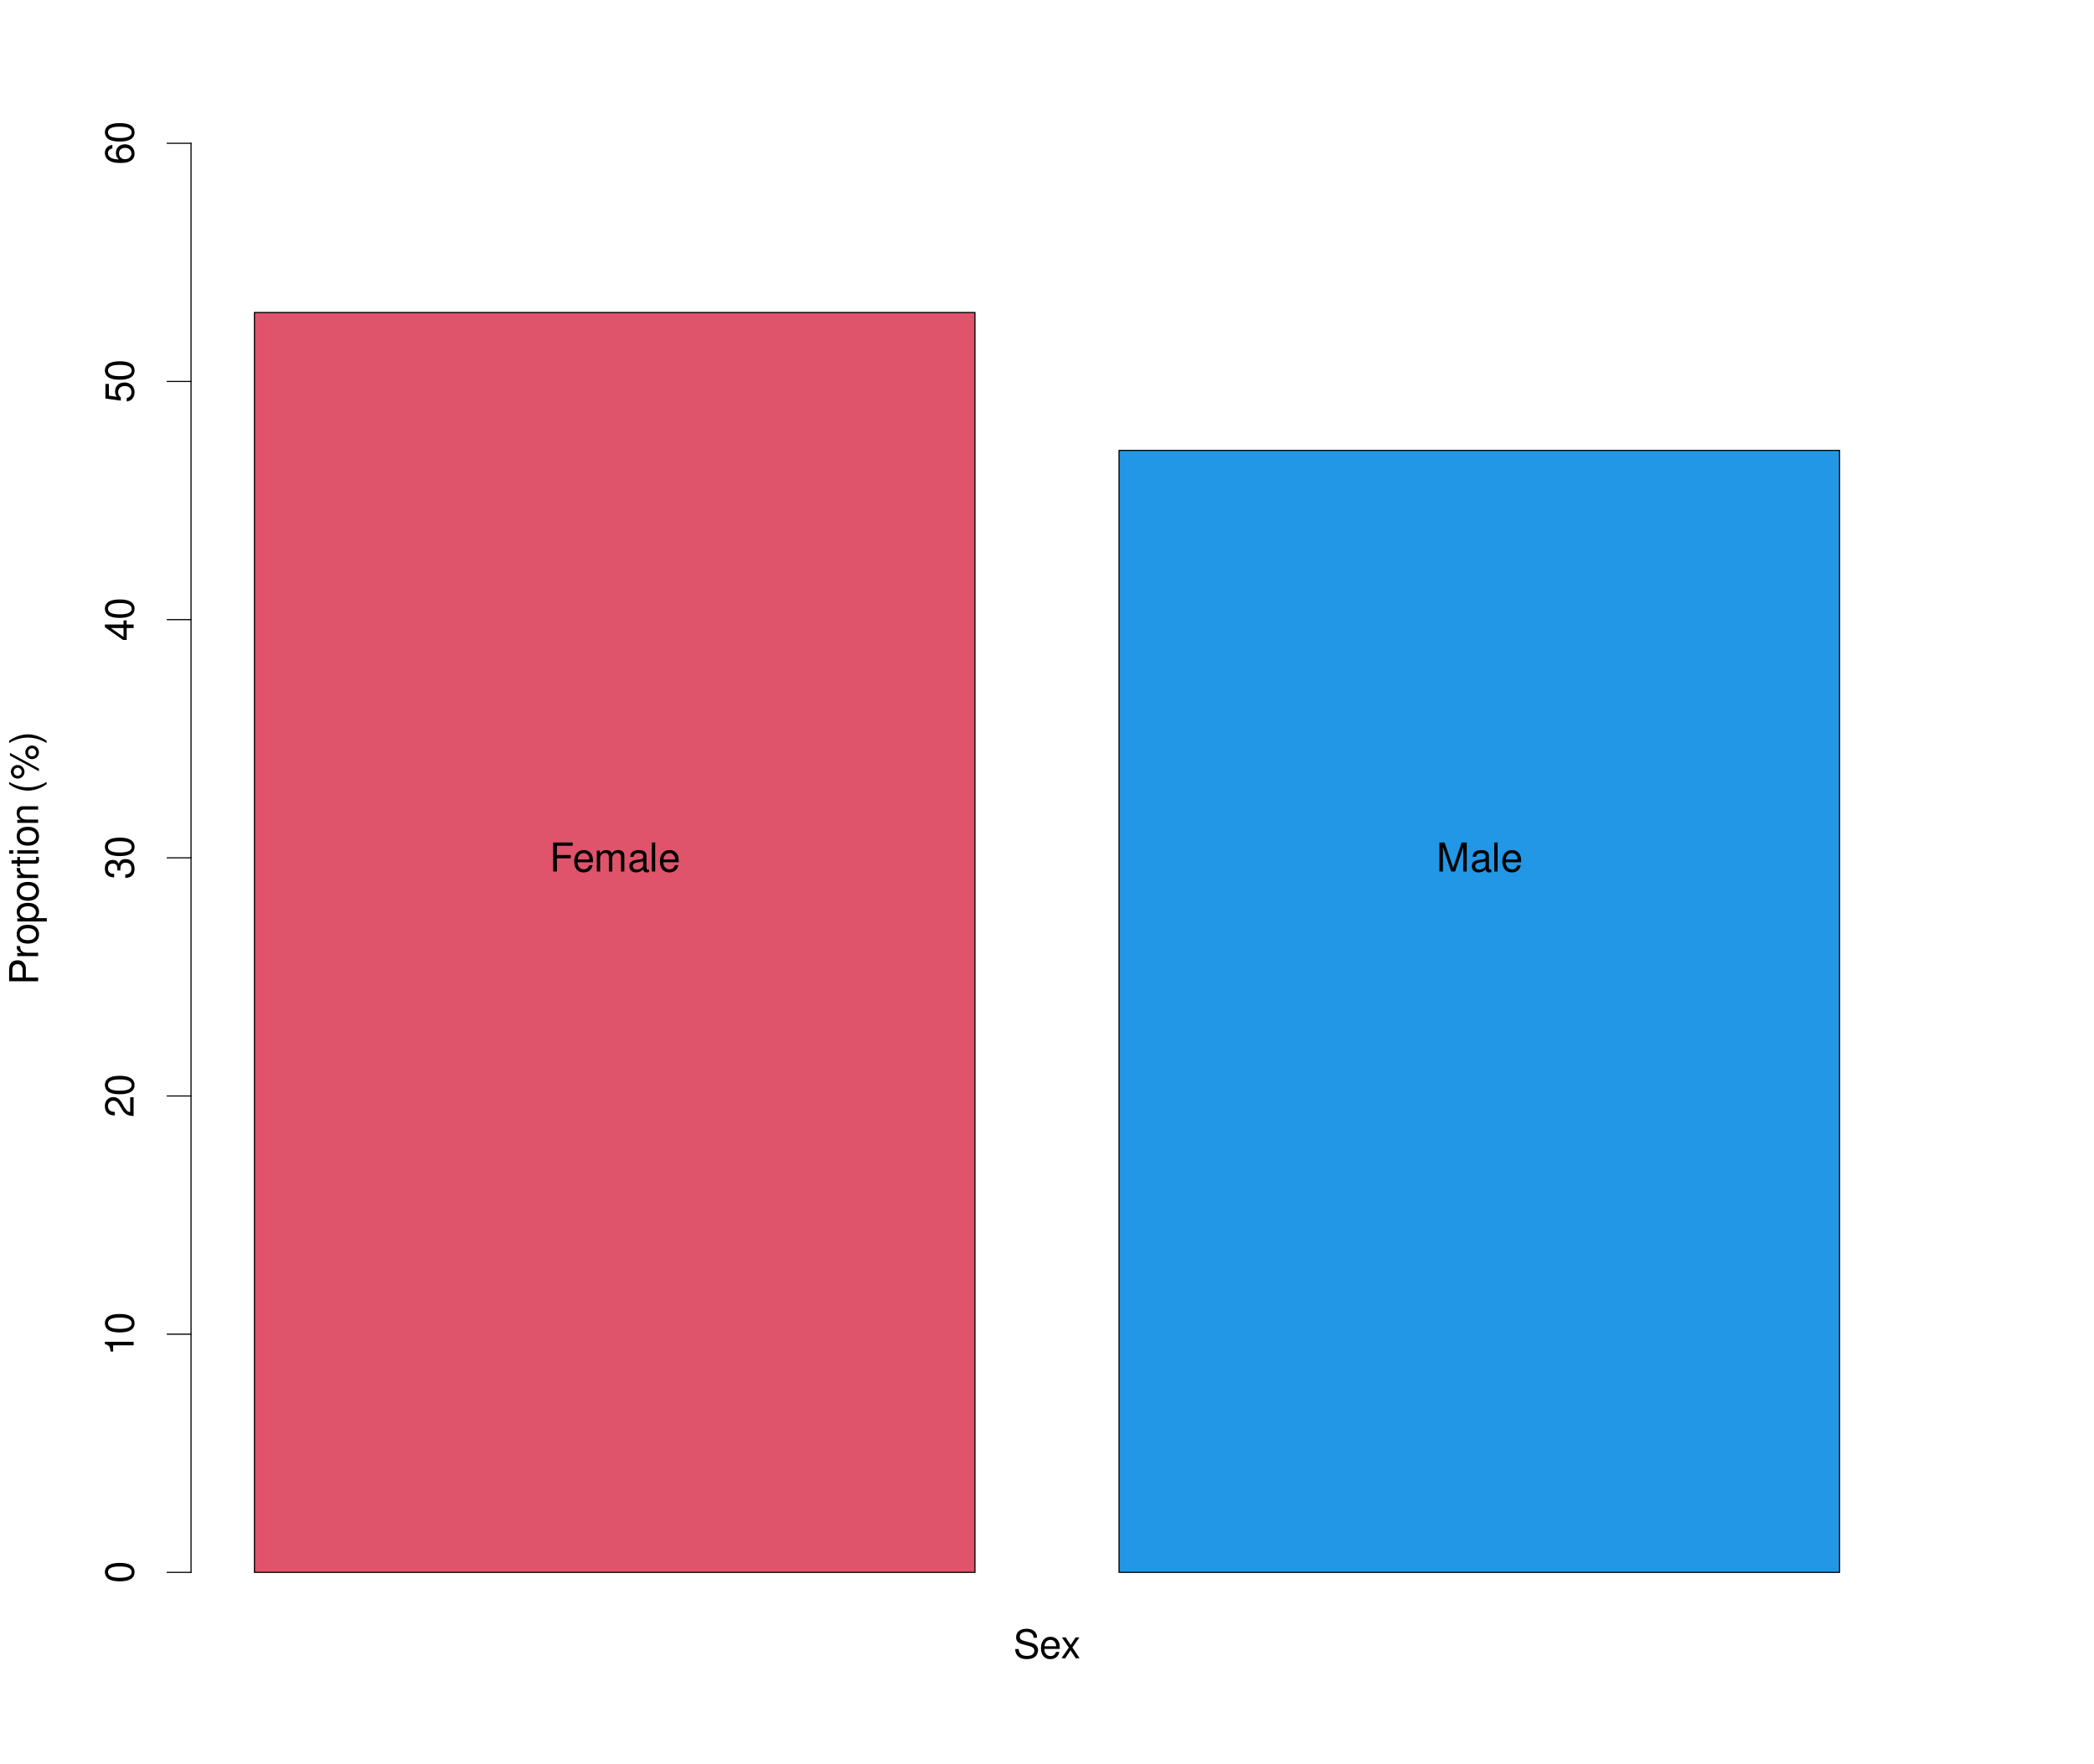
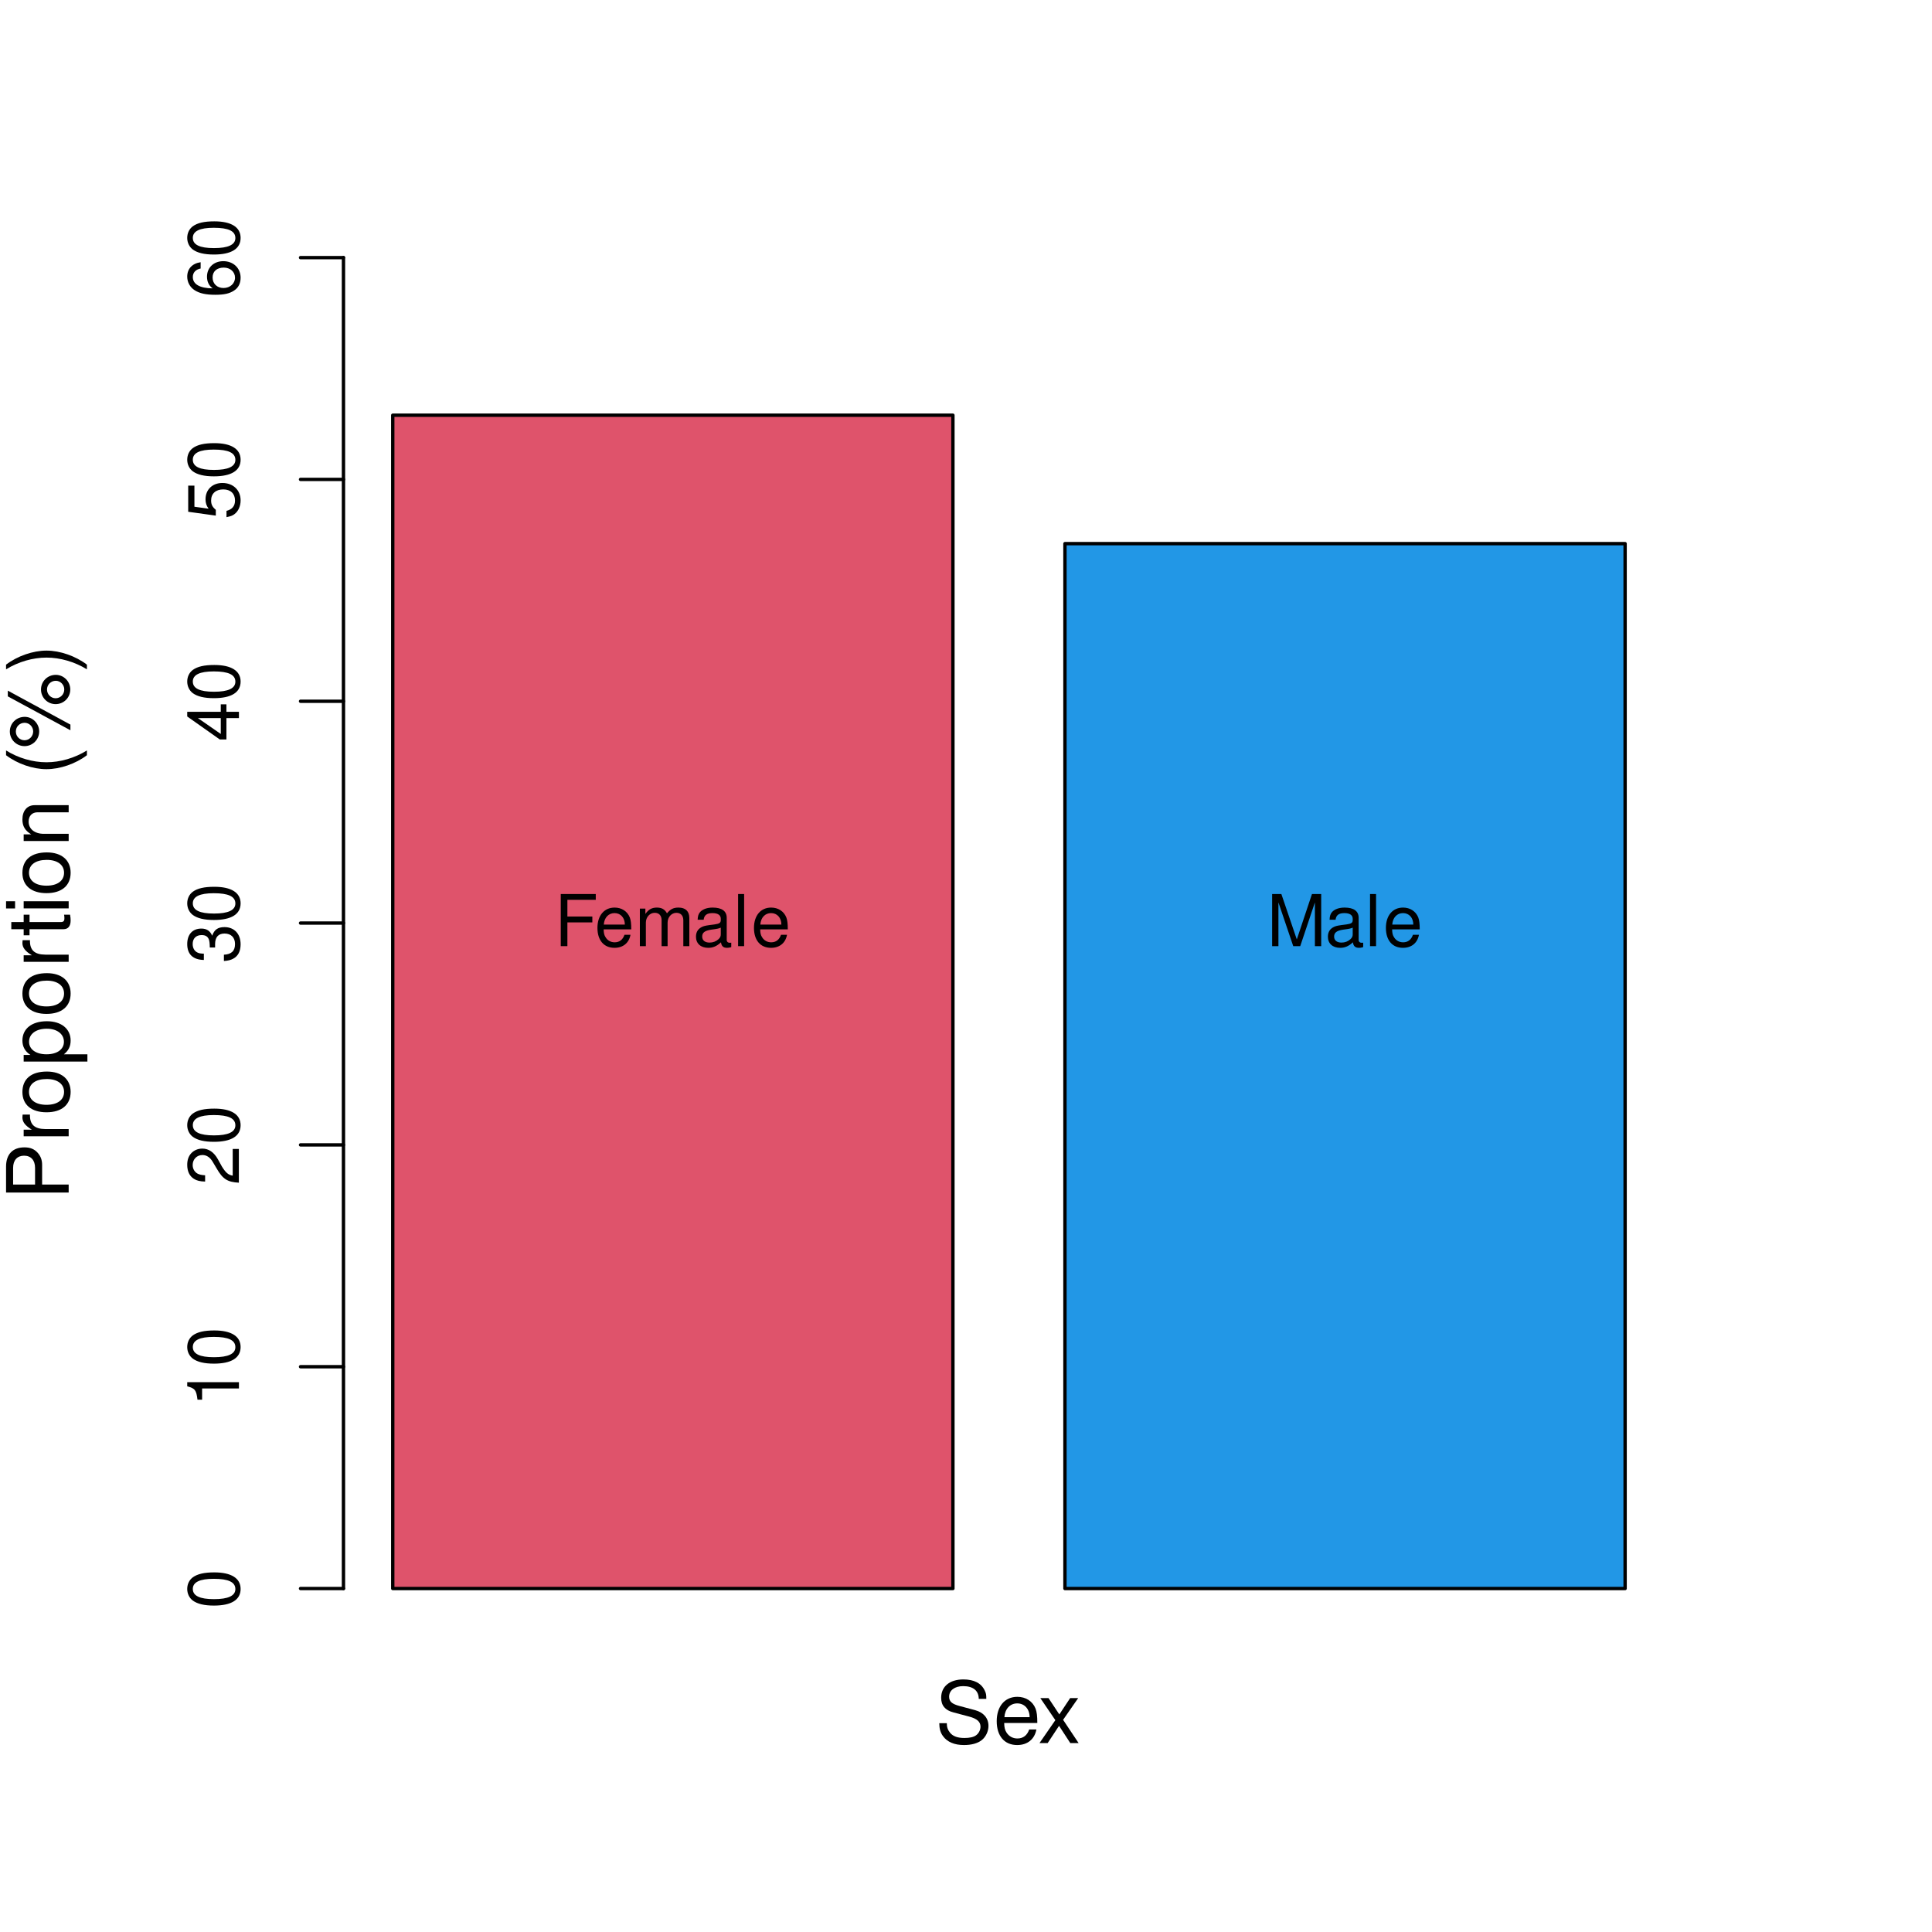
- <svg xmlns="http://www.w3.org/2000/svg" xmlns:xlink="http://www.w3.org/1999/xlink" width="1368pt" height="1152pt" viewBox="0 0 1368 1152" version="1.1">
+ <svg xmlns="http://www.w3.org/2000/svg" xmlns:xlink="http://www.w3.org/1999/xlink" width="432pt" height="432pt" viewBox="0 0 432 432" version="1.1">
  <defs>
    <g>
      <symbol overflow="visible" id="glyph0-0">
        <path style="stroke:none;" d="" />
      </symbol>
      <symbol overflow="visible" id="glyph0-1">
-         <path style="stroke:none;" d="M -18.797 -7.156 C -18.797 -5.438 -18.016 -3.875 -16.75 -2.906 C -15.078 -1.719 -12.578 -1.125 -9.094 -1.125 C -2.75 -1.125 0.594 -3.203 0.594 -7.156 C 0.594 -11.047 -2.75 -13.188 -8.938 -13.188 C -12.578 -13.188 -15.031 -12.609 -16.75 -11.391 C -18.047 -10.422 -18.797 -8.891 -18.797 -7.156 Z M -16.766 -7.156 C -16.766 -9.625 -14.25 -10.844 -9.156 -10.844 C -3.797 -10.844 -1.297 -9.641 -1.297 -7.094 C -1.297 -4.688 -3.906 -3.453 -9.078 -3.453 C -14.25 -3.453 -16.766 -4.688 -16.766 -7.156 Z M -16.766 -7.156 " />
+         <path style="stroke:none;" d="M -11.562 -4.406 C -11.562 -3.344 -11.094 -2.391 -10.297 -1.797 C -9.281 -1.062 -7.75 -0.688 -5.594 -0.688 C -1.703 -0.688 0.375 -1.969 0.375 -4.406 C 0.375 -6.797 -1.703 -8.109 -5.5 -8.109 C -7.75 -8.109 -9.25 -7.766 -10.297 -7.016 C -11.109 -6.422 -11.562 -5.469 -11.562 -4.406 Z M -10.312 -4.406 C -10.312 -5.922 -8.766 -6.672 -5.625 -6.672 C -2.344 -6.672 -0.797 -5.938 -0.797 -4.375 C -0.797 -2.875 -2.406 -2.125 -5.578 -2.125 C -8.766 -2.125 -10.312 -2.875 -10.312 -4.406 Z M -10.312 -4.406 " />
      </symbol>
      <symbol overflow="visible" id="glyph0-2">
-         <path style="stroke:none;" d="M -13.391 -6.734 L 0 -6.734 L 0 -9.016 L -18.797 -9.016 L -18.797 -7.516 C -15.906 -6.703 -15.516 -6.188 -15.047 -2.656 L -13.391 -2.656 Z M -13.391 -6.734 " />
+         <path style="stroke:none;" d="M -8.234 -4.141 L 0 -4.141 L 0 -5.547 L -11.562 -5.547 L -11.562 -4.625 C -9.797 -4.125 -9.547 -3.812 -9.266 -1.625 L -8.234 -1.625 Z M -8.234 -4.141 " />
      </symbol>
      <symbol overflow="visible" id="glyph0-3">
-         <path style="stroke:none;" d="M -2.266 -13.156 L -2.266 -3.453 C -3.828 -3.688 -4.812 -4.531 -6.188 -6.781 L -7.641 -9.391 C -9.078 -11.953 -11 -13.281 -13.312 -13.281 C -14.875 -13.281 -16.328 -12.656 -17.344 -11.562 C -18.328 -10.484 -18.797 -9.125 -18.797 -7.391 C -18.797 -5.047 -17.969 -3.297 -16.359 -2.281 C -15.359 -1.641 -14.203 -1.359 -12.297 -1.297 L -12.297 -3.594 C -13.578 -3.672 -14.328 -3.828 -14.953 -4.141 C -16.094 -4.734 -16.797 -5.922 -16.797 -7.312 C -16.797 -9.391 -15.281 -10.953 -13.266 -10.953 C -11.75 -10.953 -10.453 -10.094 -9.516 -8.453 L -8.109 -6.062 C -5.906 -2.203 -4.141 -1.094 -0.031 -0.891 L -0.031 -13.156 Z M -2.266 -13.156 " />
+         <path style="stroke:none;" d="M -1.391 -8.094 L -1.391 -2.125 C -2.359 -2.266 -2.953 -2.781 -3.812 -4.172 L -4.703 -5.781 C -5.578 -7.359 -6.766 -8.172 -8.188 -8.172 C -9.156 -8.172 -10.047 -7.797 -10.672 -7.125 C -11.281 -6.453 -11.562 -5.609 -11.562 -4.547 C -11.562 -3.109 -11.062 -2.031 -10.062 -1.406 C -9.453 -1.016 -8.734 -0.828 -7.562 -0.797 L -7.562 -2.203 C -8.359 -2.25 -8.812 -2.359 -9.203 -2.547 C -9.906 -2.906 -10.344 -3.641 -10.344 -4.5 C -10.344 -5.781 -9.406 -6.734 -8.156 -6.734 C -7.234 -6.734 -6.438 -6.203 -5.859 -5.203 L -4.984 -3.734 C -3.625 -1.359 -2.547 -0.672 -0.016 -0.547 L -0.016 -8.094 Z M -1.391 -8.094 " />
      </symbol>
      <symbol overflow="visible" id="glyph0-4">
-         <path style="stroke:none;" d="M -8.656 -5.75 L -8.656 -7 C -8.656 -9.484 -7.484 -10.812 -5.219 -10.812 C -2.859 -10.812 -1.438 -9.391 -1.438 -7.016 C -1.438 -4.5 -2.703 -3.281 -5.453 -3.125 L -5.453 -0.828 C -3.953 -0.938 -2.969 -1.203 -2.125 -1.641 C -0.312 -2.594 0.594 -4.391 0.594 -6.922 C 0.594 -10.719 -1.688 -13.156 -5.25 -13.156 C -7.641 -13.156 -8.938 -12.25 -9.719 -10.031 C -10.422 -11.75 -11.719 -12.609 -13.625 -12.609 C -16.844 -12.609 -18.797 -10.5 -18.797 -7 C -18.797 -3.281 -16.719 -1.297 -12.734 -1.219 L -12.734 -3.516 C -13.891 -3.531 -14.531 -3.641 -15.109 -3.922 C -16.172 -4.453 -16.797 -5.594 -16.797 -7.016 C -16.797 -9.047 -15.578 -10.266 -13.547 -10.266 C -12.219 -10.266 -11.406 -9.797 -10.969 -8.781 C -10.719 -8.156 -10.609 -7.328 -10.578 -5.75 Z M -8.656 -5.75 " />
+         <path style="stroke:none;" d="M -5.328 -3.531 L -5.328 -4.297 C -5.328 -5.844 -4.609 -6.656 -3.219 -6.656 C -1.766 -6.656 -0.875 -5.781 -0.875 -4.312 C -0.875 -2.766 -1.656 -2.016 -3.359 -1.922 L -3.359 -0.516 C -2.438 -0.578 -1.828 -0.734 -1.312 -1.016 C -0.188 -1.594 0.375 -2.703 0.375 -4.25 C 0.375 -6.594 -1.047 -8.094 -3.234 -8.094 C -4.703 -8.094 -5.5 -7.531 -5.984 -6.172 C -6.422 -7.234 -7.219 -7.766 -8.391 -7.766 C -10.375 -7.766 -11.562 -6.469 -11.562 -4.297 C -11.562 -2.016 -10.281 -0.797 -7.844 -0.75 L -7.844 -2.156 C -8.547 -2.172 -8.938 -2.234 -9.297 -2.422 C -9.953 -2.734 -10.344 -3.438 -10.344 -4.312 C -10.344 -5.562 -9.578 -6.312 -8.344 -6.312 C -7.516 -6.312 -7.031 -6.031 -6.75 -5.406 C -6.594 -5.031 -6.531 -4.516 -6.516 -3.531 Z M -5.328 -3.531 " />
      </symbol>
      <symbol overflow="visible" id="glyph0-5">
-         <path style="stroke:none;" d="M -4.547 -8.5 L 0 -8.5 L 0 -10.797 L -4.547 -10.797 L -4.547 -13.516 L -6.609 -13.516 L -6.609 -10.797 L -18.797 -10.797 L -18.797 -9.094 L -6.969 -0.734 L -4.547 -0.734 Z M -6.609 -8.5 L -6.609 -2.734 L -14.891 -8.5 Z M -6.609 -8.5 " />
+         <path style="stroke:none;" d="M -2.797 -5.234 L 0 -5.234 L 0 -6.641 L -2.797 -6.641 L -2.797 -8.312 L -4.062 -8.312 L -4.062 -6.641 L -11.562 -6.641 L -11.562 -5.594 L -4.281 -0.453 L -2.797 -0.453 Z M -4.062 -5.234 L -4.062 -1.688 L -9.172 -5.234 Z M -4.062 -5.234 " />
      </symbol>
      <symbol overflow="visible" id="glyph0-6">
-         <path style="stroke:none;" d="M -18.438 -12.375 L -18.438 -2.859 L -8.391 -1.484 L -8.391 -3.594 C -9.672 -4.656 -10.109 -5.531 -10.109 -7 C -10.109 -9.469 -8.422 -11 -5.688 -11 C -3.047 -11 -1.438 -9.469 -1.438 -6.969 C -1.438 -4.969 -2.438 -3.75 -4.531 -3.203 L -4.531 -0.906 C -3.016 -1.219 -2.281 -1.484 -1.609 -2.031 C -0.203 -3.062 0.594 -4.938 0.594 -7.016 C 0.594 -10.734 -2.109 -13.344 -6 -13.344 C -9.641 -13.344 -12.141 -10.922 -12.141 -7.391 C -12.141 -6.078 -11.797 -5.047 -11.031 -3.984 L -16.172 -4.703 L -16.172 -12.375 Z M -18.438 -12.375 " />
+         <path style="stroke:none;" d="M -11.344 -7.609 L -11.344 -1.766 L -5.172 -0.906 L -5.172 -2.203 C -5.953 -2.859 -6.219 -3.406 -6.219 -4.297 C -6.219 -5.828 -5.188 -6.766 -3.5 -6.766 C -1.875 -6.766 -0.875 -5.828 -0.875 -4.281 C -0.875 -3.062 -1.5 -2.297 -2.781 -1.969 L -2.781 -0.562 C -1.859 -0.75 -1.406 -0.906 -0.984 -1.25 C -0.125 -1.891 0.375 -3.047 0.375 -4.312 C 0.375 -6.609 -1.297 -8.203 -3.703 -8.203 C -5.938 -8.203 -7.469 -6.719 -7.469 -4.547 C -7.469 -3.75 -7.266 -3.109 -6.781 -2.453 L -9.953 -2.891 L -9.953 -7.609 Z M -11.344 -7.609 " />
      </symbol>
      <symbol overflow="visible" id="glyph0-7">
-         <path style="stroke:none;" d="M -13.906 -12.953 C -16.984 -12.5 -18.797 -10.531 -18.797 -7.719 C -18.797 -5.688 -17.812 -3.875 -16.125 -2.781 C -14.281 -1.609 -11.984 -1.125 -8.578 -1.125 C -5.406 -1.125 -3.406 -1.562 -1.734 -2.672 C -0.203 -3.672 0.594 -5.281 0.594 -7.312 C 0.594 -10.812 -2.031 -13.344 -5.688 -13.344 C -9.156 -13.344 -11.594 -11 -11.594 -7.703 C -11.594 -5.875 -10.922 -4.453 -9.547 -3.453 C -14.203 -3.484 -16.766 -4.938 -16.766 -7.562 C -16.766 -9.172 -15.734 -10.297 -13.906 -10.656 Z M -9.562 -7.406 C -9.562 -9.625 -8.016 -11 -5.516 -11 C -3.141 -11 -1.438 -9.438 -1.438 -7.328 C -1.438 -5.203 -3.219 -3.594 -5.609 -3.594 C -7.953 -3.594 -9.562 -5.141 -9.562 -7.406 Z M -9.562 -7.406 " />
-       </symbol>
-       <symbol overflow="visible" id="glyph0-8">
-         <path style="stroke:none;" d="M -8.031 -4.781 L -8.031 -10.734 C -8.031 -12.219 -8.469 -13.391 -9.391 -14.406 C -10.422 -15.547 -11.641 -16.047 -13.391 -16.047 C -16.953 -16.047 -18.953 -13.938 -18.953 -10.188 L -18.953 -2.359 L 0 -2.359 L 0 -4.781 Z M -10.172 -4.781 L -16.828 -4.781 L -16.828 -9.828 C -16.828 -12.141 -15.578 -13.516 -13.5 -13.516 C -11.406 -13.516 -10.172 -12.141 -10.172 -9.828 Z M -10.172 -4.781 " />
-       </symbol>
-       <symbol overflow="visible" id="glyph0-9">
-         <path style="stroke:none;" d="M -13.625 -1.797 L 0 -1.797 L 0 -3.984 L -7.078 -3.984 C -10.344 -4 -11.797 -5.359 -11.719 -8.344 L -13.938 -8.344 C -13.984 -7.984 -14.016 -7.781 -14.016 -7.516 C -14.016 -6.109 -13.188 -5.047 -11.156 -3.797 L -13.625 -3.797 Z M -13.625 -1.797 " />
-       </symbol>
-       <symbol overflow="visible" id="glyph0-10">
-         <path style="stroke:none;" d="M -14.016 -7.078 C -14.016 -3.219 -11.281 -0.938 -6.703 -0.938 C -2.109 -0.938 0.594 -3.219 0.594 -7.094 C 0.594 -10.953 -2.125 -13.266 -6.609 -13.266 C -11.344 -13.266 -14.016 -11.031 -14.016 -7.078 Z M -12.016 -7.094 C -12.016 -9.547 -10.016 -11 -6.625 -11 C -3.406 -11 -1.406 -9.484 -1.406 -7.094 C -1.406 -4.688 -3.406 -3.203 -6.703 -3.203 C -10.016 -3.203 -12.016 -4.688 -12.016 -7.094 Z M -12.016 -7.094 " />
-       </symbol>
-       <symbol overflow="visible" id="glyph0-11">
-         <path style="stroke:none;" d="M 5.672 -1.406 L 5.672 -3.594 L -1.438 -3.594 C -0.031 -4.734 0.594 -6 0.594 -7.781 C 0.594 -11.312 -2.234 -13.594 -6.578 -13.594 C -11.156 -13.594 -14.016 -11.359 -14.016 -7.75 C -14.016 -5.906 -13.188 -4.422 -11.562 -3.406 L -13.625 -3.406 L -13.625 -1.406 Z M -11.984 -7.391 C -11.984 -9.781 -9.875 -11.344 -6.625 -11.344 C -3.531 -11.344 -1.438 -9.75 -1.438 -7.391 C -1.438 -5.062 -3.516 -3.594 -6.703 -3.594 C -9.906 -3.594 -11.984 -5.062 -11.984 -7.391 Z M -11.984 -7.391 " />
-       </symbol>
-       <symbol overflow="visible" id="glyph0-12">
-         <path style="stroke:none;" d="M -13.625 -6.609 L -13.625 -4.375 L -17.375 -4.375 L -17.375 -2.203 L -13.625 -2.203 L -13.625 -0.359 L -11.859 -0.359 L -11.859 -2.203 L -1.562 -2.203 C -0.156 -2.203 0.594 -3.141 0.594 -4.844 C 0.594 -5.406 0.547 -5.875 0.422 -6.609 L -1.406 -6.609 C -1.328 -6.297 -1.297 -6 -1.297 -5.562 C -1.297 -4.625 -1.562 -4.375 -2.516 -4.375 L -11.859 -4.375 L -11.859 -6.609 Z M -13.625 -6.609 " />
-       </symbol>
-       <symbol overflow="visible" id="glyph0-13">
-         <path style="stroke:none;" d="M -13.625 -3.906 L -13.625 -1.734 L 0 -1.734 L 0 -3.906 Z M -18.953 -3.906 L -18.953 -1.719 L -16.219 -1.719 L -16.219 -3.906 Z M -18.953 -3.906 " />
-       </symbol>
-       <symbol overflow="visible" id="glyph0-14">
-         <path style="stroke:none;" d="M -13.625 -1.812 L 0 -1.812 L 0 -4 L -7.516 -4 C -10.297 -4 -12.109 -5.453 -12.109 -7.703 C -12.109 -9.406 -11.078 -10.5 -9.438 -10.5 L 0 -10.5 L 0 -12.656 L -10.297 -12.656 C -12.562 -12.656 -14.016 -10.969 -14.016 -8.344 C -14.016 -6.312 -13.234 -5.016 -11.344 -3.828 L -13.625 -3.828 Z M -13.625 -1.812 " />
-       </symbol>
-       <symbol overflow="visible" id="glyph0-15">
-         <path style="stroke:none;" d="" />
-       </symbol>
-       <symbol overflow="visible" id="glyph0-16">
-         <path style="stroke:none;" d="M -18.953 -6.141 C -15.547 -3.531 -10.812 -1.891 -6.734 -1.891 C -2.625 -1.891 2.109 -3.531 5.516 -6.141 L 5.516 -7.562 C 1.797 -5.281 -2.578 -4 -6.734 -4 C -10.875 -4 -15.266 -5.281 -18.953 -7.562 Z M -18.953 -6.141 " />
-       </symbol>
-       <symbol overflow="visible" id="glyph0-17">
-         <path style="stroke:none;" d="M -17.812 -5.172 C -17.812 -2.734 -15.812 -0.75 -13.359 -0.75 C -10.922 -0.75 -8.922 -2.734 -8.922 -5.203 C -8.922 -7.625 -10.922 -9.625 -13.312 -9.625 C -15.828 -9.625 -17.812 -7.672 -17.812 -5.172 Z M -15.984 -5.172 C -15.984 -6.656 -14.812 -7.828 -13.344 -7.828 C -11.906 -7.828 -10.734 -6.625 -10.734 -5.203 C -10.734 -3.75 -11.906 -2.547 -13.359 -2.547 C -14.812 -2.547 -15.984 -3.719 -15.984 -5.172 Z M -18.438 -15.828 L 0.516 -5.562 L 0.516 -7.281 L -18.438 -17.547 Z M -8.375 -17.891 C -8.375 -15.438 -6.391 -13.469 -3.953 -13.469 C -1.484 -13.469 0.5 -15.438 0.5 -17.906 C 0.5 -20.328 -1.484 -22.328 -3.906 -22.328 C -6.391 -22.328 -8.375 -20.391 -8.375 -17.891 Z M -6.547 -17.891 C -6.547 -19.375 -5.375 -20.547 -3.906 -20.547 C -2.5 -20.547 -1.328 -19.344 -1.328 -17.906 C -1.328 -16.438 -2.5 -15.266 -3.953 -15.266 C -5.375 -15.266 -6.547 -16.438 -6.547 -17.891 Z M -6.547 -17.891 " />
-       </symbol>
-       <symbol overflow="visible" id="glyph0-18">
-         <path style="stroke:none;" d="M 5.516 -2.422 C 2.109 -5.016 -2.625 -6.656 -6.703 -6.656 C -10.812 -6.656 -15.547 -5.016 -18.953 -2.422 L -18.953 -0.984 C -15.234 -3.281 -10.875 -4.547 -6.703 -4.547 C -2.578 -4.547 1.812 -3.281 5.516 -0.984 Z M 5.516 -2.422 " />
+         <path style="stroke:none;" d="M -8.562 -7.969 C -10.453 -7.703 -11.562 -6.484 -11.562 -4.75 C -11.562 -3.5 -10.953 -2.391 -9.922 -1.719 C -8.781 -0.984 -7.375 -0.688 -5.281 -0.688 C -3.328 -0.688 -2.094 -0.953 -1.078 -1.641 C -0.125 -2.25 0.375 -3.25 0.375 -4.5 C 0.375 -6.656 -1.25 -8.203 -3.5 -8.203 C -5.625 -8.203 -7.141 -6.766 -7.141 -4.734 C -7.141 -3.609 -6.719 -2.734 -5.875 -2.125 C -8.734 -2.141 -10.312 -3.047 -10.312 -4.656 C -10.312 -5.641 -9.688 -6.344 -8.562 -6.562 Z M -5.891 -4.562 C -5.891 -5.922 -4.922 -6.766 -3.391 -6.766 C -1.938 -6.766 -0.875 -5.812 -0.875 -4.516 C -0.875 -3.203 -1.984 -2.203 -3.453 -2.203 C -4.891 -2.203 -5.891 -3.172 -5.891 -4.562 Z M -5.891 -4.562 " />
      </symbol>
      <symbol overflow="visible" id="glyph1-0">
        <path style="stroke:none;" d="" />
      </symbol>
      <symbol overflow="visible" id="glyph1-1">
-         <path style="stroke:none;" d="M 4.766 -8.625 L 13.812 -8.625 L 13.812 -10.766 L 4.766 -10.766 L 4.766 -16.828 L 15.047 -16.828 L 15.047 -18.953 L 2.344 -18.953 L 2.344 0 L 4.766 0 Z M 4.766 -8.625 " />
+         <path style="stroke:none;" d="M 2.922 -5.312 L 8.5 -5.312 L 8.5 -6.625 L 2.922 -6.625 L 2.922 -10.359 L 9.266 -10.359 L 9.266 -11.656 L 1.438 -11.656 L 1.438 0 L 2.922 0 Z M 2.922 -5.312 " />
      </symbol>
      <symbol overflow="visible" id="glyph1-2">
-         <path style="stroke:none;" d="M 13.344 -6.078 C 13.344 -8.156 13.188 -9.406 12.797 -10.422 C 11.906 -12.656 9.828 -14.016 7.281 -14.016 C 3.484 -14.016 1.047 -11.125 1.047 -6.625 C 1.047 -2.125 3.375 0.594 7.234 0.594 C 10.344 0.594 12.5 -1.172 13.047 -4.141 L 10.875 -4.141 C 10.266 -2.344 9.047 -1.406 7.312 -1.406 C 5.922 -1.406 4.766 -2.031 4.031 -3.172 C 3.516 -3.953 3.328 -4.734 3.297 -6.078 Z M 3.359 -7.859 C 3.531 -10.375 5.062 -12.016 7.25 -12.016 C 9.469 -12.016 11 -10.297 11 -7.859 Z M 3.359 -7.859 " />
+         <path style="stroke:none;" d="M 8.203 -3.75 C 8.203 -5.031 8.109 -5.797 7.875 -6.422 C 7.328 -7.797 6.047 -8.625 4.484 -8.625 C 2.141 -8.625 0.641 -6.844 0.641 -4.078 C 0.641 -1.312 2.078 0.375 4.453 0.375 C 6.375 0.375 7.703 -0.719 8.031 -2.547 L 6.688 -2.547 C 6.312 -1.438 5.562 -0.859 4.5 -0.859 C 3.641 -0.859 2.922 -1.25 2.484 -1.953 C 2.156 -2.438 2.047 -2.906 2.031 -3.75 Z M 2.062 -4.828 C 2.172 -6.391 3.125 -7.391 4.469 -7.391 C 5.828 -7.391 6.766 -6.344 6.766 -4.828 Z M 2.062 -4.828 " />
      </symbol>
      <symbol overflow="visible" id="glyph1-3">
-         <path style="stroke:none;" d="M 1.812 -13.625 L 1.812 0 L 4 0 L 4 -8.547 C 4 -10.531 5.438 -12.109 7.203 -12.109 C 8.812 -12.109 9.719 -11.125 9.719 -9.391 L 9.719 0 L 11.906 0 L 11.906 -8.547 C 11.906 -10.531 13.344 -12.109 15.109 -12.109 C 16.688 -12.109 17.625 -11.109 17.625 -9.391 L 17.625 0 L 19.812 0 L 19.812 -10.219 C 19.812 -12.656 18.406 -14.016 15.859 -14.016 C 14.047 -14.016 12.953 -13.469 11.672 -11.938 C 10.875 -13.391 9.781 -14.016 8.016 -14.016 C 6.188 -14.016 4.969 -13.344 3.828 -11.703 L 3.828 -13.625 Z M 1.812 -13.625 " />
+         <path style="stroke:none;" d="M 1.125 -8.391 L 1.125 0 L 2.469 0 L 2.469 -5.266 C 2.469 -6.484 3.344 -7.453 4.438 -7.453 C 5.422 -7.453 5.984 -6.844 5.984 -5.781 L 5.984 0 L 7.328 0 L 7.328 -5.266 C 7.328 -6.484 8.203 -7.453 9.297 -7.453 C 10.266 -7.453 10.844 -6.828 10.844 -5.781 L 10.844 0 L 12.188 0 L 12.188 -6.281 C 12.188 -7.797 11.328 -8.625 9.766 -8.625 C 8.641 -8.625 7.969 -8.281 7.188 -7.344 C 6.688 -8.234 6.016 -8.625 4.922 -8.625 C 3.812 -8.625 3.062 -8.203 2.359 -7.203 L 2.359 -8.391 Z M 1.125 -8.391 " />
      </symbol>
      <symbol overflow="visible" id="glyph1-4">
-         <path style="stroke:none;" d="M 13.906 -1.281 C 13.672 -1.219 13.578 -1.219 13.438 -1.219 C 12.688 -1.219 12.266 -1.609 12.266 -2.281 L 12.266 -10.297 C 12.266 -12.719 10.5 -14.016 7.156 -14.016 C 5.141 -14.016 3.562 -13.438 2.625 -12.422 C 2 -11.719 1.734 -10.953 1.688 -9.594 L 3.875 -9.594 C 4.062 -11.266 5.047 -12.016 7.078 -12.016 C 9.047 -12.016 10.109 -11.281 10.109 -9.984 L 10.109 -9.406 C 10.094 -8.469 9.625 -8.141 7.859 -7.906 C 4.781 -7.516 4.312 -7.406 3.484 -7.078 C 1.891 -6.391 1.094 -5.203 1.094 -3.438 C 1.094 -0.969 2.812 0.594 5.562 0.594 C 7.281 0.594 8.656 0 10.188 -1.406 C 10.344 0 11.031 0.594 12.422 0.594 C 12.891 0.594 13.188 0.547 13.906 0.359 Z M 10.109 -4.297 C 10.109 -3.562 9.906 -3.125 9.25 -2.516 C 8.375 -1.719 7.312 -1.297 6.031 -1.297 C 4.344 -1.297 3.359 -2.109 3.359 -3.484 C 3.359 -4.906 4.297 -5.641 6.625 -5.984 C 8.938 -6.297 9.391 -6.391 10.109 -6.734 Z M 10.109 -4.297 " />
+         <path style="stroke:none;" d="M 8.562 -0.781 C 8.422 -0.75 8.359 -0.75 8.266 -0.75 C 7.812 -0.75 7.547 -0.984 7.547 -1.406 L 7.547 -6.344 C 7.547 -7.828 6.469 -8.625 4.406 -8.625 C 3.172 -8.625 2.188 -8.266 1.609 -7.641 C 1.234 -7.219 1.078 -6.734 1.047 -5.906 L 2.391 -5.906 C 2.5 -6.922 3.109 -7.391 4.359 -7.391 C 5.562 -7.391 6.219 -6.938 6.219 -6.141 L 6.219 -5.797 C 6.203 -5.219 5.922 -5.016 4.828 -4.859 C 2.938 -4.625 2.656 -4.562 2.141 -4.359 C 1.172 -3.938 0.672 -3.203 0.672 -2.109 C 0.672 -0.594 1.734 0.375 3.422 0.375 C 4.484 0.375 5.328 0 6.266 -0.859 C 6.375 0 6.781 0.375 7.641 0.375 C 7.938 0.375 8.109 0.344 8.562 0.219 Z M 6.219 -2.641 C 6.219 -2.188 6.094 -1.922 5.703 -1.547 C 5.156 -1.062 4.5 -0.797 3.719 -0.797 C 2.672 -0.797 2.062 -1.297 2.062 -2.141 C 2.062 -3.031 2.641 -3.469 4.078 -3.688 C 5.5 -3.875 5.781 -3.938 6.219 -4.141 Z M 6.219 -2.641 " />
      </symbol>
      <symbol overflow="visible" id="glyph1-5">
-         <path style="stroke:none;" d="M 3.953 -18.953 L 1.766 -18.953 L 1.766 0 L 3.953 0 Z M 3.953 -18.953 " />
+         <path style="stroke:none;" d="M 2.438 -11.656 L 1.094 -11.656 L 1.094 0 L 2.438 0 Z M 2.438 -11.656 " />
      </symbol>
      <symbol overflow="visible" id="glyph1-6">
-         <path style="stroke:none;" d="M 12.172 0 L 17.5 -15.891 L 17.5 0 L 19.781 0 L 19.781 -18.953 L 16.438 -18.953 L 10.922 -2.438 L 5.297 -18.953 L 1.953 -18.953 L 1.953 0 L 4.234 0 L 4.234 -15.891 L 9.625 0 Z M 12.172 0 " />
+         <path style="stroke:none;" d="M 7.484 0 L 10.766 -9.781 L 10.766 0 L 12.172 0 L 12.172 -11.656 L 10.109 -11.656 L 6.719 -1.5 L 3.266 -11.656 L 1.203 -11.656 L 1.203 0 L 2.609 0 L 2.609 -9.781 L 5.922 0 Z M 7.484 0 " />
      </symbol>
-       <symbol overflow="visible" id="glyph1-7">
-         <path style="stroke:none;" d="M 15.5 -13.391 C 15.5 -14.688 15.422 -15.047 15 -15.938 C 13.969 -18.125 11.75 -19.266 8.547 -19.266 C 4.391 -19.266 1.812 -17.141 1.812 -13.703 C 1.812 -11.391 3.047 -9.938 5.531 -9.281 L 10.25 -8.031 C 12.656 -7.406 13.734 -6.453 13.734 -4.969 C 13.734 -3.953 13.188 -2.906 12.375 -2.344 C 11.625 -1.797 10.422 -1.531 8.891 -1.531 C 6.812 -1.531 5.438 -2.031 4.531 -3.125 C 3.828 -3.953 3.516 -4.859 3.531 -6.031 L 1.25 -6.031 C 1.281 -4.297 1.609 -3.141 2.359 -2.109 C 3.672 -0.312 5.844 0.594 8.734 0.594 C 11 0.594 12.844 0.078 14.062 -0.859 C 15.344 -1.875 16.141 -3.562 16.141 -5.203 C 16.141 -7.547 14.688 -9.25 12.109 -9.953 L 7.359 -11.234 C 5.062 -11.859 4.234 -12.578 4.234 -14.047 C 4.234 -15.969 5.922 -17.234 8.469 -17.234 C 11.484 -17.234 13.188 -15.891 13.203 -13.391 Z M 15.5 -13.391 " />
+       <symbol overflow="visible" id="glyph2-0">
+         <path style="stroke:none;" d="" />
      </symbol>
-       <symbol overflow="visible" id="glyph1-8">
-         <path style="stroke:none;" d="M 7.594 -7.047 L 12.172 -13.625 L 9.719 -13.625 L 6.453 -8.688 L 3.172 -13.625 L 0.703 -13.625 L 5.25 -6.938 L 0.438 0 L 2.906 0 L 6.375 -5.219 L 9.781 0 L 12.297 0 Z M 7.594 -7.047 " />
+       <symbol overflow="visible" id="glyph2-1">
+         <path style="stroke:none;" d="M -5.938 -3.531 L -5.938 -7.938 C -5.938 -9.031 -6.266 -9.891 -6.938 -10.641 C -7.703 -11.484 -8.609 -11.844 -9.891 -11.844 C -12.516 -11.844 -14 -10.297 -14 -7.531 L -14 -1.75 L 0 -1.75 L 0 -3.531 Z M -7.516 -3.531 L -12.422 -3.531 L -12.422 -7.266 C -12.422 -8.969 -11.5 -9.984 -9.969 -9.984 C -8.438 -9.984 -7.516 -8.969 -7.516 -7.266 Z M -7.516 -3.531 " />
+       </symbol>
+       <symbol overflow="visible" id="glyph2-2">
+         <path style="stroke:none;" d="M -10.062 -1.328 L 0 -1.328 L 0 -2.938 L -5.219 -2.938 C -7.641 -2.953 -8.719 -3.953 -8.656 -6.172 L -10.297 -6.172 C -10.328 -5.891 -10.344 -5.734 -10.344 -5.547 C -10.344 -4.516 -9.734 -3.719 -8.234 -2.797 L -10.062 -2.797 Z M -10.062 -1.328 " />
+       </symbol>
+       <symbol overflow="visible" id="glyph2-3">
+         <path style="stroke:none;" d="M -10.344 -5.219 C -10.344 -2.375 -8.328 -0.688 -4.953 -0.688 C -1.562 -0.688 0.438 -2.375 0.438 -5.25 C 0.438 -8.078 -1.578 -9.797 -4.875 -9.797 C -8.375 -9.797 -10.344 -8.141 -10.344 -5.219 Z M -8.875 -5.25 C -8.875 -7.047 -7.391 -8.125 -4.891 -8.125 C -2.516 -8.125 -1.031 -7.016 -1.031 -5.25 C -1.031 -3.453 -2.516 -2.359 -4.953 -2.359 C -7.391 -2.359 -8.875 -3.453 -8.875 -5.25 Z M -8.875 -5.25 " />
+       </symbol>
+       <symbol overflow="visible" id="glyph2-4">
+         <path style="stroke:none;" d="M 4.188 -1.031 L 4.188 -2.656 L -1.062 -2.656 C -0.016 -3.5 0.438 -4.438 0.438 -5.734 C 0.438 -8.359 -1.656 -10.047 -4.859 -10.047 C -8.234 -10.047 -10.344 -8.391 -10.344 -5.719 C -10.344 -4.359 -9.734 -3.266 -8.547 -2.516 L -10.062 -2.516 L -10.062 -1.031 Z M -8.859 -5.453 C -8.859 -7.219 -7.297 -8.375 -4.891 -8.375 C -2.609 -8.375 -1.062 -7.203 -1.062 -5.453 C -1.062 -3.75 -2.594 -2.656 -4.953 -2.656 C -7.312 -2.656 -8.859 -3.75 -8.859 -5.453 Z M -8.859 -5.453 " />
+       </symbol>
+       <symbol overflow="visible" id="glyph2-5">
+         <path style="stroke:none;" d="M -10.062 -4.875 L -10.062 -3.219 L -12.828 -3.219 L -12.828 -1.625 L -10.062 -1.625 L -10.062 -0.266 L -8.75 -0.266 L -8.75 -1.625 L -1.156 -1.625 C -0.109 -1.625 0.438 -2.328 0.438 -3.578 C 0.438 -4 0.406 -4.344 0.312 -4.875 L -1.031 -4.875 C -0.984 -4.641 -0.953 -4.438 -0.953 -4.109 C -0.953 -3.422 -1.156 -3.219 -1.859 -3.219 L -8.75 -3.219 L -8.75 -4.875 Z M -10.062 -4.875 " />
+       </symbol>
+       <symbol overflow="visible" id="glyph2-6">
+         <path style="stroke:none;" d="M -10.062 -2.875 L -10.062 -1.281 L 0 -1.281 L 0 -2.875 Z M -14 -2.875 L -14 -1.266 L -11.984 -1.266 L -11.984 -2.875 Z M -14 -2.875 " />
+       </symbol>
+       <symbol overflow="visible" id="glyph2-7">
+         <path style="stroke:none;" d="M -10.062 -1.344 L 0 -1.344 L 0 -2.953 L -5.547 -2.953 C -7.609 -2.953 -8.953 -4.031 -8.953 -5.688 C -8.953 -6.953 -8.188 -7.766 -6.969 -7.766 L 0 -7.766 L 0 -9.359 L -7.609 -9.359 C -9.281 -9.359 -10.344 -8.109 -10.344 -6.172 C -10.344 -4.672 -9.781 -3.703 -8.375 -2.828 L -10.062 -2.828 Z M -10.062 -1.344 " />
+       </symbol>
+       <symbol overflow="visible" id="glyph2-8">
+         <path style="stroke:none;" d="" />
+       </symbol>
+       <symbol overflow="visible" id="glyph2-9">
+         <path style="stroke:none;" d="M -14 -4.531 C -11.484 -2.609 -7.984 -1.406 -4.969 -1.406 C -1.938 -1.406 1.562 -2.609 4.078 -4.531 L 4.078 -5.594 C 1.328 -3.891 -1.906 -2.953 -4.969 -2.953 C -8.031 -2.953 -11.266 -3.891 -14 -5.594 Z M -14 -4.531 " />
+       </symbol>
+       <symbol overflow="visible" id="glyph2-10">
+         <path style="stroke:none;" d="M -13.156 -3.828 C -13.156 -2.016 -11.672 -0.562 -9.875 -0.562 C -8.062 -0.562 -6.594 -2.016 -6.594 -3.844 C -6.594 -5.625 -8.062 -7.109 -9.828 -7.109 C -11.688 -7.109 -13.156 -5.672 -13.156 -3.828 Z M -11.812 -3.828 C -11.812 -4.922 -10.953 -5.781 -9.844 -5.781 C -8.797 -5.781 -7.938 -4.891 -7.938 -3.844 C -7.938 -2.766 -8.797 -1.875 -9.875 -1.875 C -10.953 -1.875 -11.812 -2.75 -11.812 -3.828 Z M -13.609 -11.688 L 0.391 -4.109 L 0.391 -5.375 L -13.609 -12.969 Z M -6.188 -13.219 C -6.188 -11.406 -4.719 -9.953 -2.922 -9.953 C -1.094 -9.953 0.359 -11.406 0.359 -13.234 C 0.359 -15.016 -1.094 -16.5 -2.875 -16.5 C -4.719 -16.5 -6.188 -15.062 -6.188 -13.219 Z M -4.844 -13.219 C -4.844 -14.312 -3.969 -15.172 -2.875 -15.172 C -1.844 -15.172 -0.984 -14.281 -0.984 -13.234 C -0.984 -12.141 -1.844 -11.266 -2.922 -11.266 C -3.969 -11.266 -4.844 -12.141 -4.844 -13.219 Z M -4.844 -13.219 " />
+       </symbol>
+       <symbol overflow="visible" id="glyph2-11">
+         <path style="stroke:none;" d="M 4.078 -1.781 C 1.562 -3.703 -1.938 -4.922 -4.953 -4.922 C -7.984 -4.922 -11.484 -3.703 -14 -1.781 L -14 -0.734 C -11.25 -2.422 -8.031 -3.359 -4.953 -3.359 C -1.906 -3.359 1.344 -2.422 4.078 -0.734 Z M 4.078 -1.781 " />
+       </symbol>
+       <symbol overflow="visible" id="glyph3-0">
+         <path style="stroke:none;" d="" />
+       </symbol>
+       <symbol overflow="visible" id="glyph3-1">
+         <path style="stroke:none;" d="M 11.438 -9.891 C 11.438 -10.844 11.391 -11.125 11.078 -11.766 C 10.312 -13.391 8.688 -14.234 6.312 -14.234 C 3.25 -14.234 1.344 -12.656 1.344 -10.125 C 1.344 -8.406 2.25 -7.328 4.094 -6.859 L 7.562 -5.938 C 9.359 -5.469 10.141 -4.766 10.141 -3.672 C 10.141 -2.922 9.734 -2.156 9.141 -1.734 C 8.578 -1.328 7.703 -1.141 6.562 -1.141 C 5.031 -1.141 4.016 -1.5 3.344 -2.297 C 2.828 -2.922 2.594 -3.594 2.609 -4.453 L 0.922 -4.453 C 0.938 -3.172 1.188 -2.328 1.75 -1.562 C 2.703 -0.234 4.328 0.438 6.453 0.438 C 8.125 0.438 9.484 0.062 10.391 -0.641 C 11.328 -1.375 11.922 -2.625 11.922 -3.844 C 11.922 -5.562 10.844 -6.844 8.953 -7.359 L 5.438 -8.297 C 3.75 -8.75 3.125 -9.297 3.125 -10.375 C 3.125 -11.797 4.375 -12.734 6.266 -12.734 C 8.484 -12.734 9.734 -11.734 9.75 -9.891 Z M 11.438 -9.891 " />
+       </symbol>
+       <symbol overflow="visible" id="glyph3-2">
+         <path style="stroke:none;" d="M 9.844 -4.5 C 9.844 -6.031 9.734 -6.953 9.453 -7.703 C 8.797 -9.359 7.266 -10.344 5.375 -10.344 C 2.578 -10.344 0.766 -8.219 0.766 -4.891 C 0.766 -1.578 2.5 0.438 5.344 0.438 C 7.641 0.438 9.234 -0.859 9.641 -3.047 L 8.031 -3.047 C 7.578 -1.734 6.688 -1.031 5.391 -1.031 C 4.375 -1.031 3.516 -1.5 2.969 -2.344 C 2.594 -2.922 2.453 -3.5 2.438 -4.5 Z M 2.484 -5.797 C 2.609 -7.656 3.75 -8.875 5.359 -8.875 C 6.984 -8.875 8.125 -7.609 8.125 -5.797 Z M 2.484 -5.797 " />
+       </symbol>
+       <symbol overflow="visible" id="glyph3-3">
+         <path style="stroke:none;" d="M 5.609 -5.203 L 8.984 -10.062 L 7.188 -10.062 L 4.766 -6.406 L 2.344 -10.062 L 0.516 -10.062 L 3.875 -5.125 L 0.328 0 L 2.156 0 L 4.703 -3.859 L 7.219 0 L 9.078 0 Z M 5.609 -5.203 " />
      </symbol>
    </g>
  </defs>
  <g id="surface11">
-     <rect x="0" y="0" width="1368" height="1152" style="fill:rgb(100%,100%,100%);fill-opacity:1;stroke:none;" />
-     <path style="fill-rule:nonzero;fill:rgb(87.451%,32.549%,41.961%);fill-opacity:1;stroke-width:0.75;stroke-linecap:round;stroke-linejoin:round;stroke:rgb(0%,0%,0%);stroke-opacity:1;stroke-miterlimit:10;" d="M 166.223 1027.199 L 636.93 1027.199 L 636.93 204.152 L 166.223 204.152 Z M 166.223 1027.199 " />
-     <path style="fill-rule:nonzero;fill:rgb(13.333%,59.216%,90.196%);fill-opacity:1;stroke-width:0.75;stroke-linecap:round;stroke-linejoin:round;stroke:rgb(0%,0%,0%);stroke-opacity:1;stroke-miterlimit:10;" d="M 731.07 1027.199 L 1201.777 1027.199 L 1201.777 294.246 L 731.07 294.246 Z M 731.07 1027.199 " />
-     <path style="fill:none;stroke-width:0.75;stroke-linecap:round;stroke-linejoin:round;stroke:rgb(0%,0%,0%);stroke-opacity:1;stroke-miterlimit:10;" d="M 124.801 1027.199 L 124.801 93.602 " />
-     <path style="fill:none;stroke-width:0.75;stroke-linecap:round;stroke-linejoin:round;stroke:rgb(0%,0%,0%);stroke-opacity:1;stroke-miterlimit:10;" d="M 124.801 1027.199 L 109.199 1027.199 " />
-     <path style="fill:none;stroke-width:0.75;stroke-linecap:round;stroke-linejoin:round;stroke:rgb(0%,0%,0%);stroke-opacity:1;stroke-miterlimit:10;" d="M 124.801 871.602 L 109.199 871.602 " />
-     <path style="fill:none;stroke-width:0.75;stroke-linecap:round;stroke-linejoin:round;stroke:rgb(0%,0%,0%);stroke-opacity:1;stroke-miterlimit:10;" d="M 124.801 716 L 109.199 716 " />
-     <path style="fill:none;stroke-width:0.75;stroke-linecap:round;stroke-linejoin:round;stroke:rgb(0%,0%,0%);stroke-opacity:1;stroke-miterlimit:10;" d="M 124.801 560.398 L 109.199 560.398 " />
-     <path style="fill:none;stroke-width:0.75;stroke-linecap:round;stroke-linejoin:round;stroke:rgb(0%,0%,0%);stroke-opacity:1;stroke-miterlimit:10;" d="M 124.801 404.801 L 109.199 404.801 " />
-     <path style="fill:none;stroke-width:0.75;stroke-linecap:round;stroke-linejoin:round;stroke:rgb(0%,0%,0%);stroke-opacity:1;stroke-miterlimit:10;" d="M 124.801 249.199 L 109.199 249.199 " />
-     <path style="fill:none;stroke-width:0.75;stroke-linecap:round;stroke-linejoin:round;stroke:rgb(0%,0%,0%);stroke-opacity:1;stroke-miterlimit:10;" d="M 124.801 93.602 L 109.199 93.602 " />
+     <rect x="0" y="0" width="432" height="432" style="fill:rgb(100%,100%,100%);fill-opacity:1;stroke:none;" />
+     <path style="fill-rule:nonzero;fill:rgb(87.451%,32.549%,41.961%);fill-opacity:1;stroke-width:0.75;stroke-linecap:round;stroke-linejoin:round;stroke:rgb(0%,0%,0%);stroke-opacity:1;stroke-miterlimit:10;" d="M 87.82 355.199 L 213.074 355.199 L 213.074 92.84 L 87.82 92.84 Z M 87.82 355.199 " />
+     <path style="fill-rule:nonzero;fill:rgb(13.333%,59.216%,90.196%);fill-opacity:1;stroke-width:0.75;stroke-linecap:round;stroke-linejoin:round;stroke:rgb(0%,0%,0%);stroke-opacity:1;stroke-miterlimit:10;" d="M 238.125 355.199 L 363.379 355.199 L 363.379 121.559 L 238.125 121.559 Z M 238.125 355.199 " />
+     <path style="fill:none;stroke-width:0.75;stroke-linecap:round;stroke-linejoin:round;stroke:rgb(0%,0%,0%);stroke-opacity:1;stroke-miterlimit:10;" d="M 76.801 355.199 L 76.801 57.602 " />
+     <path style="fill:none;stroke-width:0.75;stroke-linecap:round;stroke-linejoin:round;stroke:rgb(0%,0%,0%);stroke-opacity:1;stroke-miterlimit:10;" d="M 76.801 355.199 L 67.199 355.199 " />
+     <path style="fill:none;stroke-width:0.75;stroke-linecap:round;stroke-linejoin:round;stroke:rgb(0%,0%,0%);stroke-opacity:1;stroke-miterlimit:10;" d="M 76.801 305.602 L 67.199 305.602 " />
+     <path style="fill:none;stroke-width:0.75;stroke-linecap:round;stroke-linejoin:round;stroke:rgb(0%,0%,0%);stroke-opacity:1;stroke-miterlimit:10;" d="M 76.801 256 L 67.199 256 " />
+     <path style="fill:none;stroke-width:0.75;stroke-linecap:round;stroke-linejoin:round;stroke:rgb(0%,0%,0%);stroke-opacity:1;stroke-miterlimit:10;" d="M 76.801 206.398 L 67.199 206.398 " />
+     <path style="fill:none;stroke-width:0.75;stroke-linecap:round;stroke-linejoin:round;stroke:rgb(0%,0%,0%);stroke-opacity:1;stroke-miterlimit:10;" d="M 76.801 156.801 L 67.199 156.801 " />
+     <path style="fill:none;stroke-width:0.75;stroke-linecap:round;stroke-linejoin:round;stroke:rgb(0%,0%,0%);stroke-opacity:1;stroke-miterlimit:10;" d="M 76.801 107.199 L 67.199 107.199 " />
+     <path style="fill:none;stroke-width:0.75;stroke-linecap:round;stroke-linejoin:round;stroke:rgb(0%,0%,0%);stroke-opacity:1;stroke-miterlimit:10;" d="M 76.801 57.602 L 67.199 57.602 " />
    <g style="fill:rgb(0%,0%,0%);fill-opacity:1;">
-       <use xlink:href="#glyph0-1" x="87.313" y="1034.199" />
+       <use xlink:href="#glyph0-1" x="53.426" y="359.699" />
    </g>
    <g style="fill:rgb(0%,0%,0%);fill-opacity:1;">
-       <use xlink:href="#glyph0-2" x="87.313" y="885.602" />
-       <use xlink:href="#glyph0-1" x="87.313" y="871.602" />
+       <use xlink:href="#glyph0-2" x="53.426" y="314.602" />
+       <use xlink:href="#glyph0-1" x="53.426" y="305.602" />
    </g>
    <g style="fill:rgb(0%,0%,0%);fill-opacity:1;">
-       <use xlink:href="#glyph0-3" x="87.313" y="730" />
-       <use xlink:href="#glyph0-1" x="87.313" y="716" />
+       <use xlink:href="#glyph0-3" x="53.426" y="265" />
+       <use xlink:href="#glyph0-1" x="53.426" y="256" />
    </g>
    <g style="fill:rgb(0%,0%,0%);fill-opacity:1;">
-       <use xlink:href="#glyph0-4" x="87.313" y="574.398" />
-       <use xlink:href="#glyph0-1" x="87.313" y="560.398" />
+       <use xlink:href="#glyph0-4" x="53.426" y="215.398" />
+       <use xlink:href="#glyph0-1" x="53.426" y="206.398" />
    </g>
    <g style="fill:rgb(0%,0%,0%);fill-opacity:1;">
-       <use xlink:href="#glyph0-5" x="87.313" y="418.801" />
-       <use xlink:href="#glyph0-1" x="87.313" y="404.801" />
+       <use xlink:href="#glyph0-5" x="53.426" y="165.801" />
+       <use xlink:href="#glyph0-1" x="53.426" y="156.801" />
    </g>
    <g style="fill:rgb(0%,0%,0%);fill-opacity:1;">
-       <use xlink:href="#glyph0-6" x="87.313" y="263.199" />
-       <use xlink:href="#glyph0-1" x="87.313" y="249.199" />
+       <use xlink:href="#glyph0-6" x="53.426" y="116.199" />
+       <use xlink:href="#glyph0-1" x="53.426" y="107.199" />
    </g>
    <g style="fill:rgb(0%,0%,0%);fill-opacity:1;">
-       <use xlink:href="#glyph0-7" x="87.313" y="107.602" />
-       <use xlink:href="#glyph0-1" x="87.313" y="93.602" />
+       <use xlink:href="#glyph0-7" x="53.426" y="66.602" />
+       <use xlink:href="#glyph0-1" x="53.426" y="57.602" />
    </g>
    <g style="fill:rgb(0%,0%,0%);fill-opacity:1;">
-       <use xlink:href="#glyph1-1" x="359.074" y="569.353" />
-       <use xlink:href="#glyph1-2" x="374.074" y="569.353" />
-       <use xlink:href="#glyph1-3" x="388.074" y="569.353" />
-       <use xlink:href="#glyph1-4" x="410.074" y="569.353" />
-       <use xlink:href="#glyph1-5" x="424.074" y="569.353" />
-       <use xlink:href="#glyph1-2" x="430.074" y="569.353" />
+       <use xlink:href="#glyph1-1" x="123.949" y="211.562" />
+       <use xlink:href="#glyph1-2" x="132.949" y="211.562" />
+       <use xlink:href="#glyph1-3" x="141.949" y="211.562" />
+       <use xlink:href="#glyph1-4" x="154.949" y="211.562" />
+       <use xlink:href="#glyph1-5" x="163.949" y="211.562" />
+       <use xlink:href="#glyph1-2" x="167.949" y="211.562" />
    </g>
    <g style="fill:rgb(0%,0%,0%);fill-opacity:1;">
-       <use xlink:href="#glyph1-6" x="938.426" y="569.353" />
-       <use xlink:href="#glyph1-4" x="960.426" y="569.353" />
-       <use xlink:href="#glyph1-5" x="974.426" y="569.353" />
-       <use xlink:href="#glyph1-2" x="980.426" y="569.353" />
+       <use xlink:href="#glyph1-6" x="283.25" y="211.562" />
+       <use xlink:href="#glyph1-4" x="296.25" y="211.562" />
+       <use xlink:href="#glyph1-5" x="305.25" y="211.562" />
+       <use xlink:href="#glyph1-2" x="309.25" y="211.562" />
    </g>
    <g style="fill:rgb(0%,0%,0%);fill-opacity:1;">
-       <use xlink:href="#glyph0-8" x="24.915" y="643.398" />
-       <use xlink:href="#glyph0-9" x="24.915" y="626.398" />
-       <use xlink:href="#glyph0-10" x="24.915" y="617.398" />
-       <use xlink:href="#glyph0-11" x="24.915" y="603.398" />
-       <use xlink:href="#glyph0-10" x="24.915" y="589.398" />
-       <use xlink:href="#glyph0-9" x="24.915" y="575.398" />
-       <use xlink:href="#glyph0-12" x="24.915" y="566.398" />
-       <use xlink:href="#glyph0-13" x="24.915" y="559.398" />
-       <use xlink:href="#glyph0-10" x="24.915" y="553.398" />
-       <use xlink:href="#glyph0-14" x="24.915" y="539.398" />
-       <use xlink:href="#glyph0-15" x="24.915" y="525.398" />
-       <use xlink:href="#glyph0-16" x="24.915" y="518.398" />
-       <use xlink:href="#glyph0-17" x="24.915" y="509.398" />
-       <use xlink:href="#glyph0-18" x="24.915" y="486.398" />
+       <use xlink:href="#glyph2-1" x="15.355" y="268.398" />
+       <use xlink:href="#glyph2-2" x="15.355" y="255.398" />
+       <use xlink:href="#glyph2-3" x="15.355" y="249.398" />
+       <use xlink:href="#glyph2-4" x="15.355" y="238.398" />
+       <use xlink:href="#glyph2-3" x="15.355" y="227.398" />
+       <use xlink:href="#glyph2-2" x="15.355" y="216.398" />
+       <use xlink:href="#glyph2-5" x="15.355" y="209.398" />
+       <use xlink:href="#glyph2-6" x="15.355" y="204.398" />
+       <use xlink:href="#glyph2-3" x="15.355" y="200.398" />
+       <use xlink:href="#glyph2-7" x="15.355" y="189.398" />
+       <use xlink:href="#glyph2-8" x="15.355" y="178.398" />
+       <use xlink:href="#glyph2-9" x="15.355" y="173.398" />
+       <use xlink:href="#glyph2-10" x="15.355" y="167.398" />
+       <use xlink:href="#glyph2-11" x="15.355" y="150.398" />
    </g>
    <g style="fill:rgb(0%,0%,0%);fill-opacity:1;">
-       <use xlink:href="#glyph1-7" x="662" y="1083.313" />
-       <use xlink:href="#glyph1-2" x="679" y="1083.313" />
-       <use xlink:href="#glyph1-8" x="693" y="1083.313" />
+       <use xlink:href="#glyph3-1" x="209.102" y="389.758" />
+       <use xlink:href="#glyph3-2" x="222.102" y="389.758" />
+       <use xlink:href="#glyph3-3" x="232.102" y="389.758" />
    </g>
  </g>
</svg>
